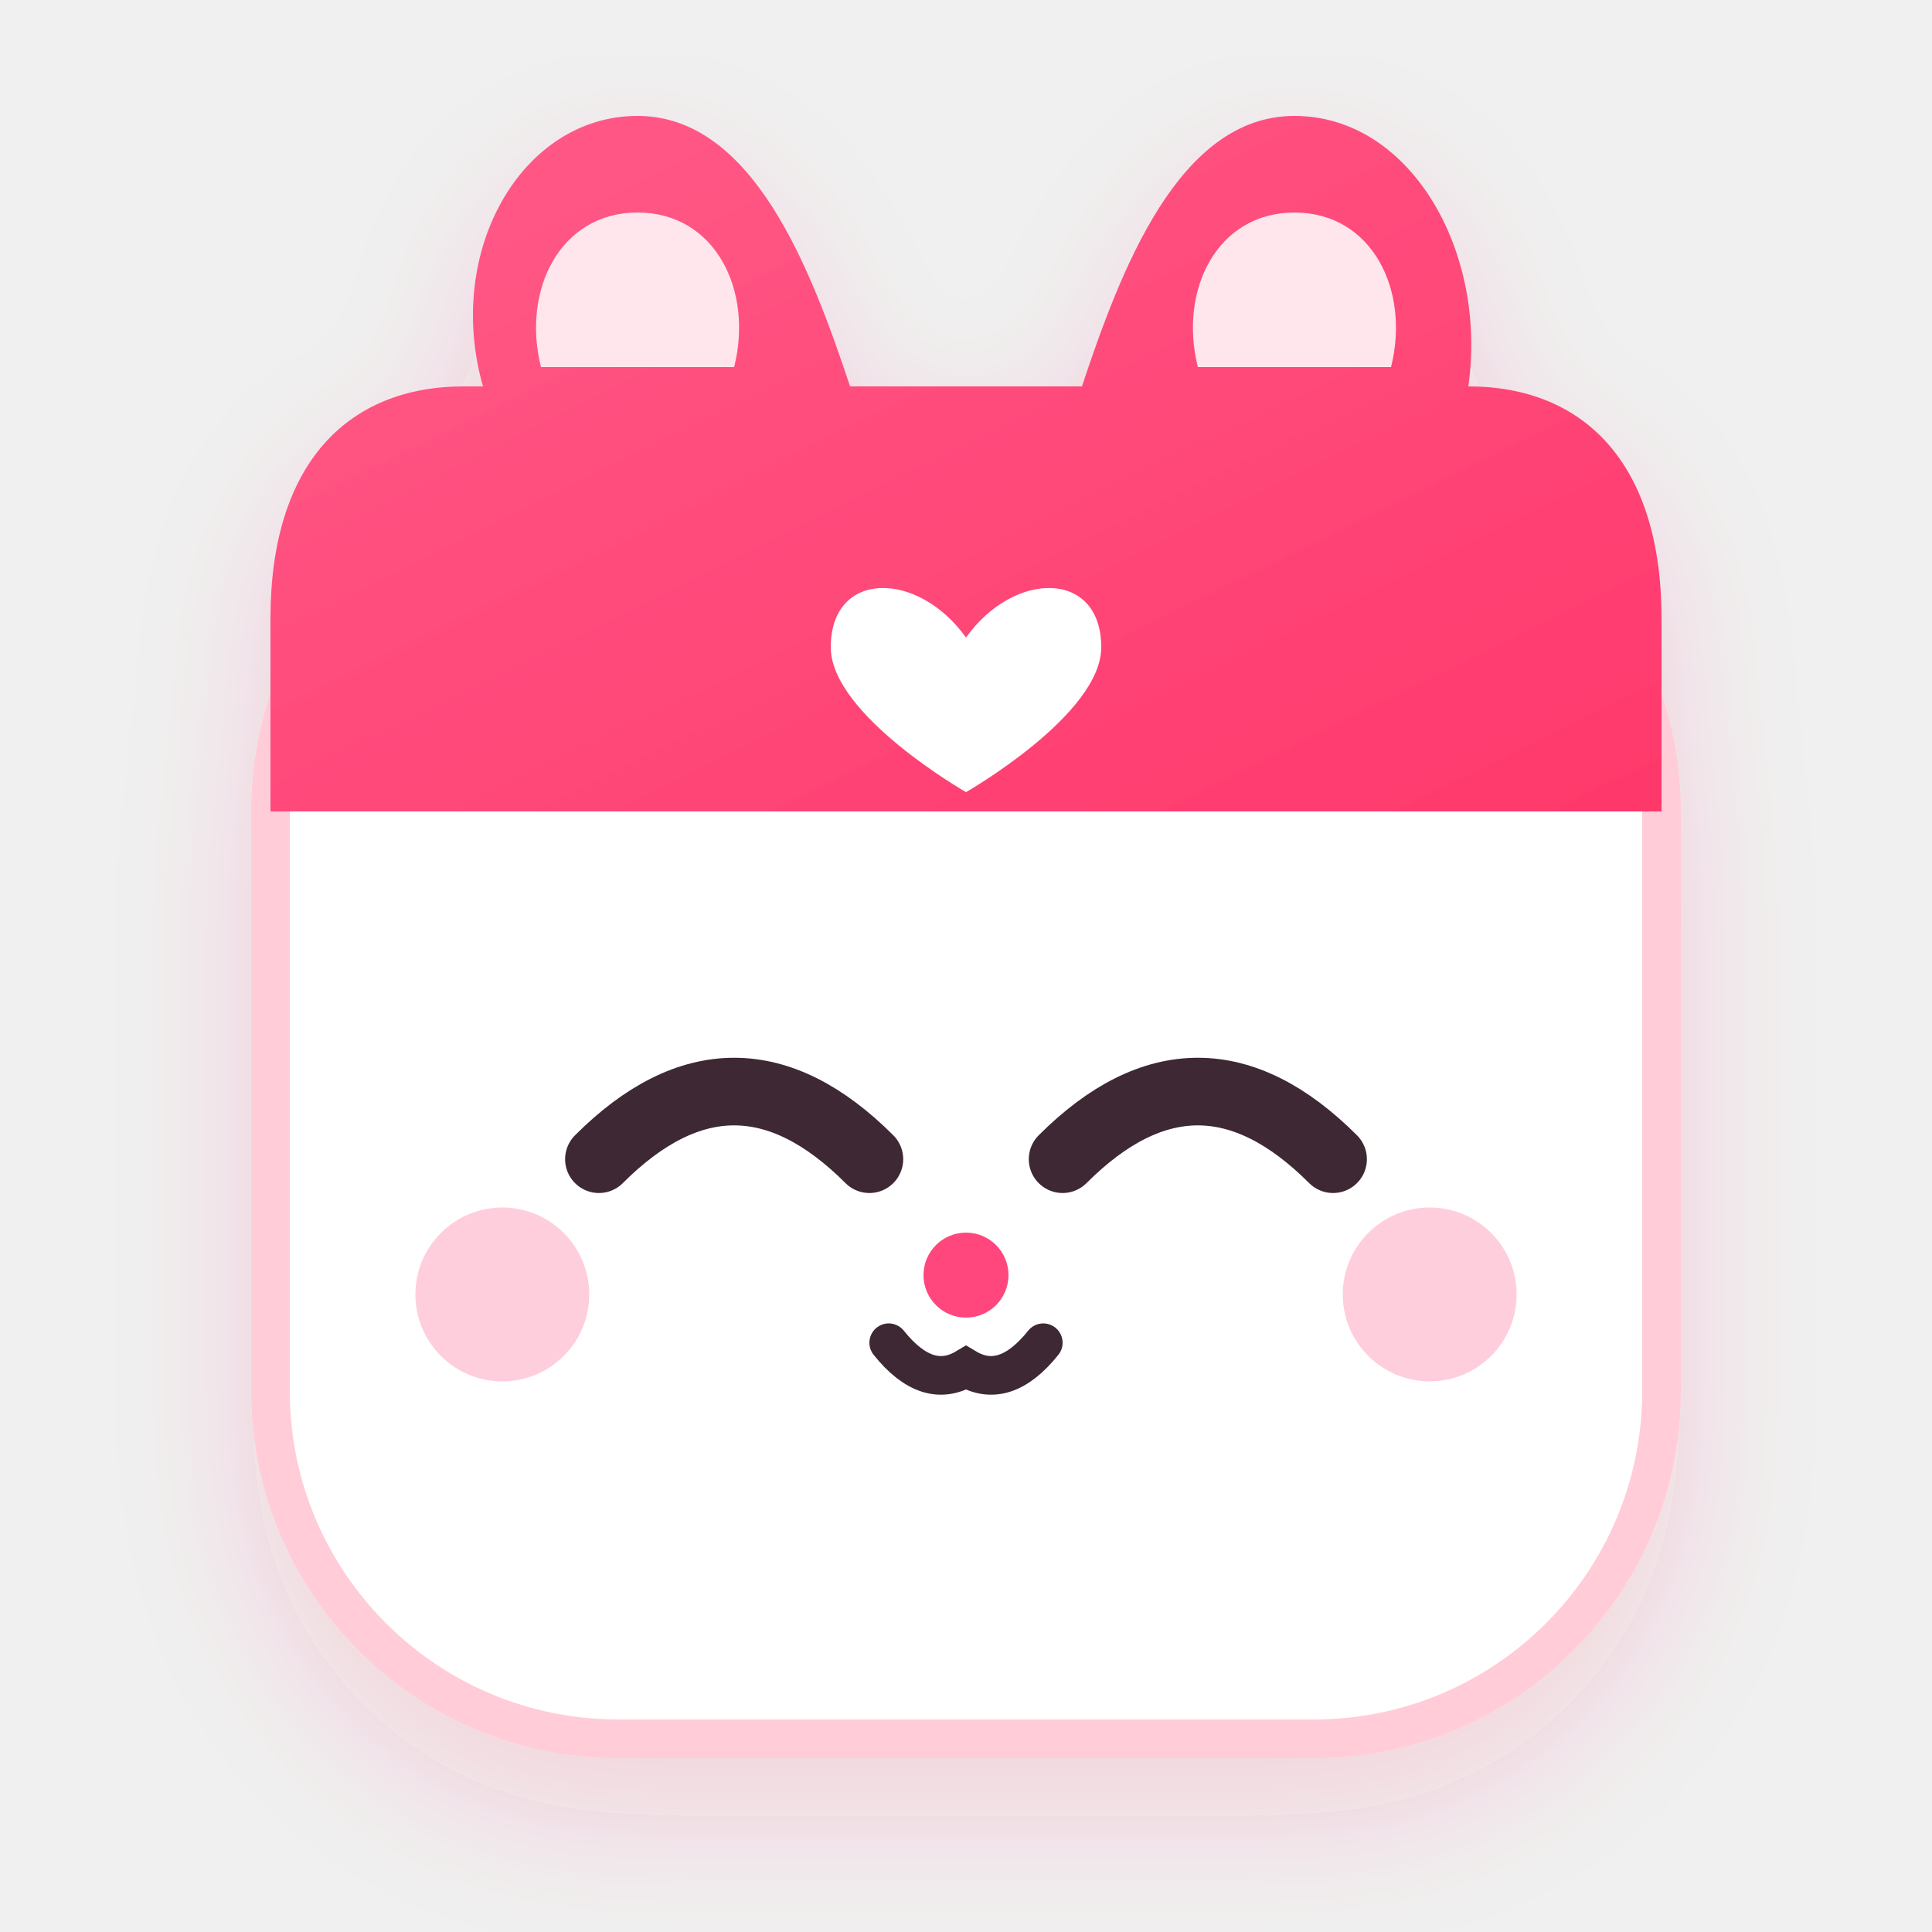
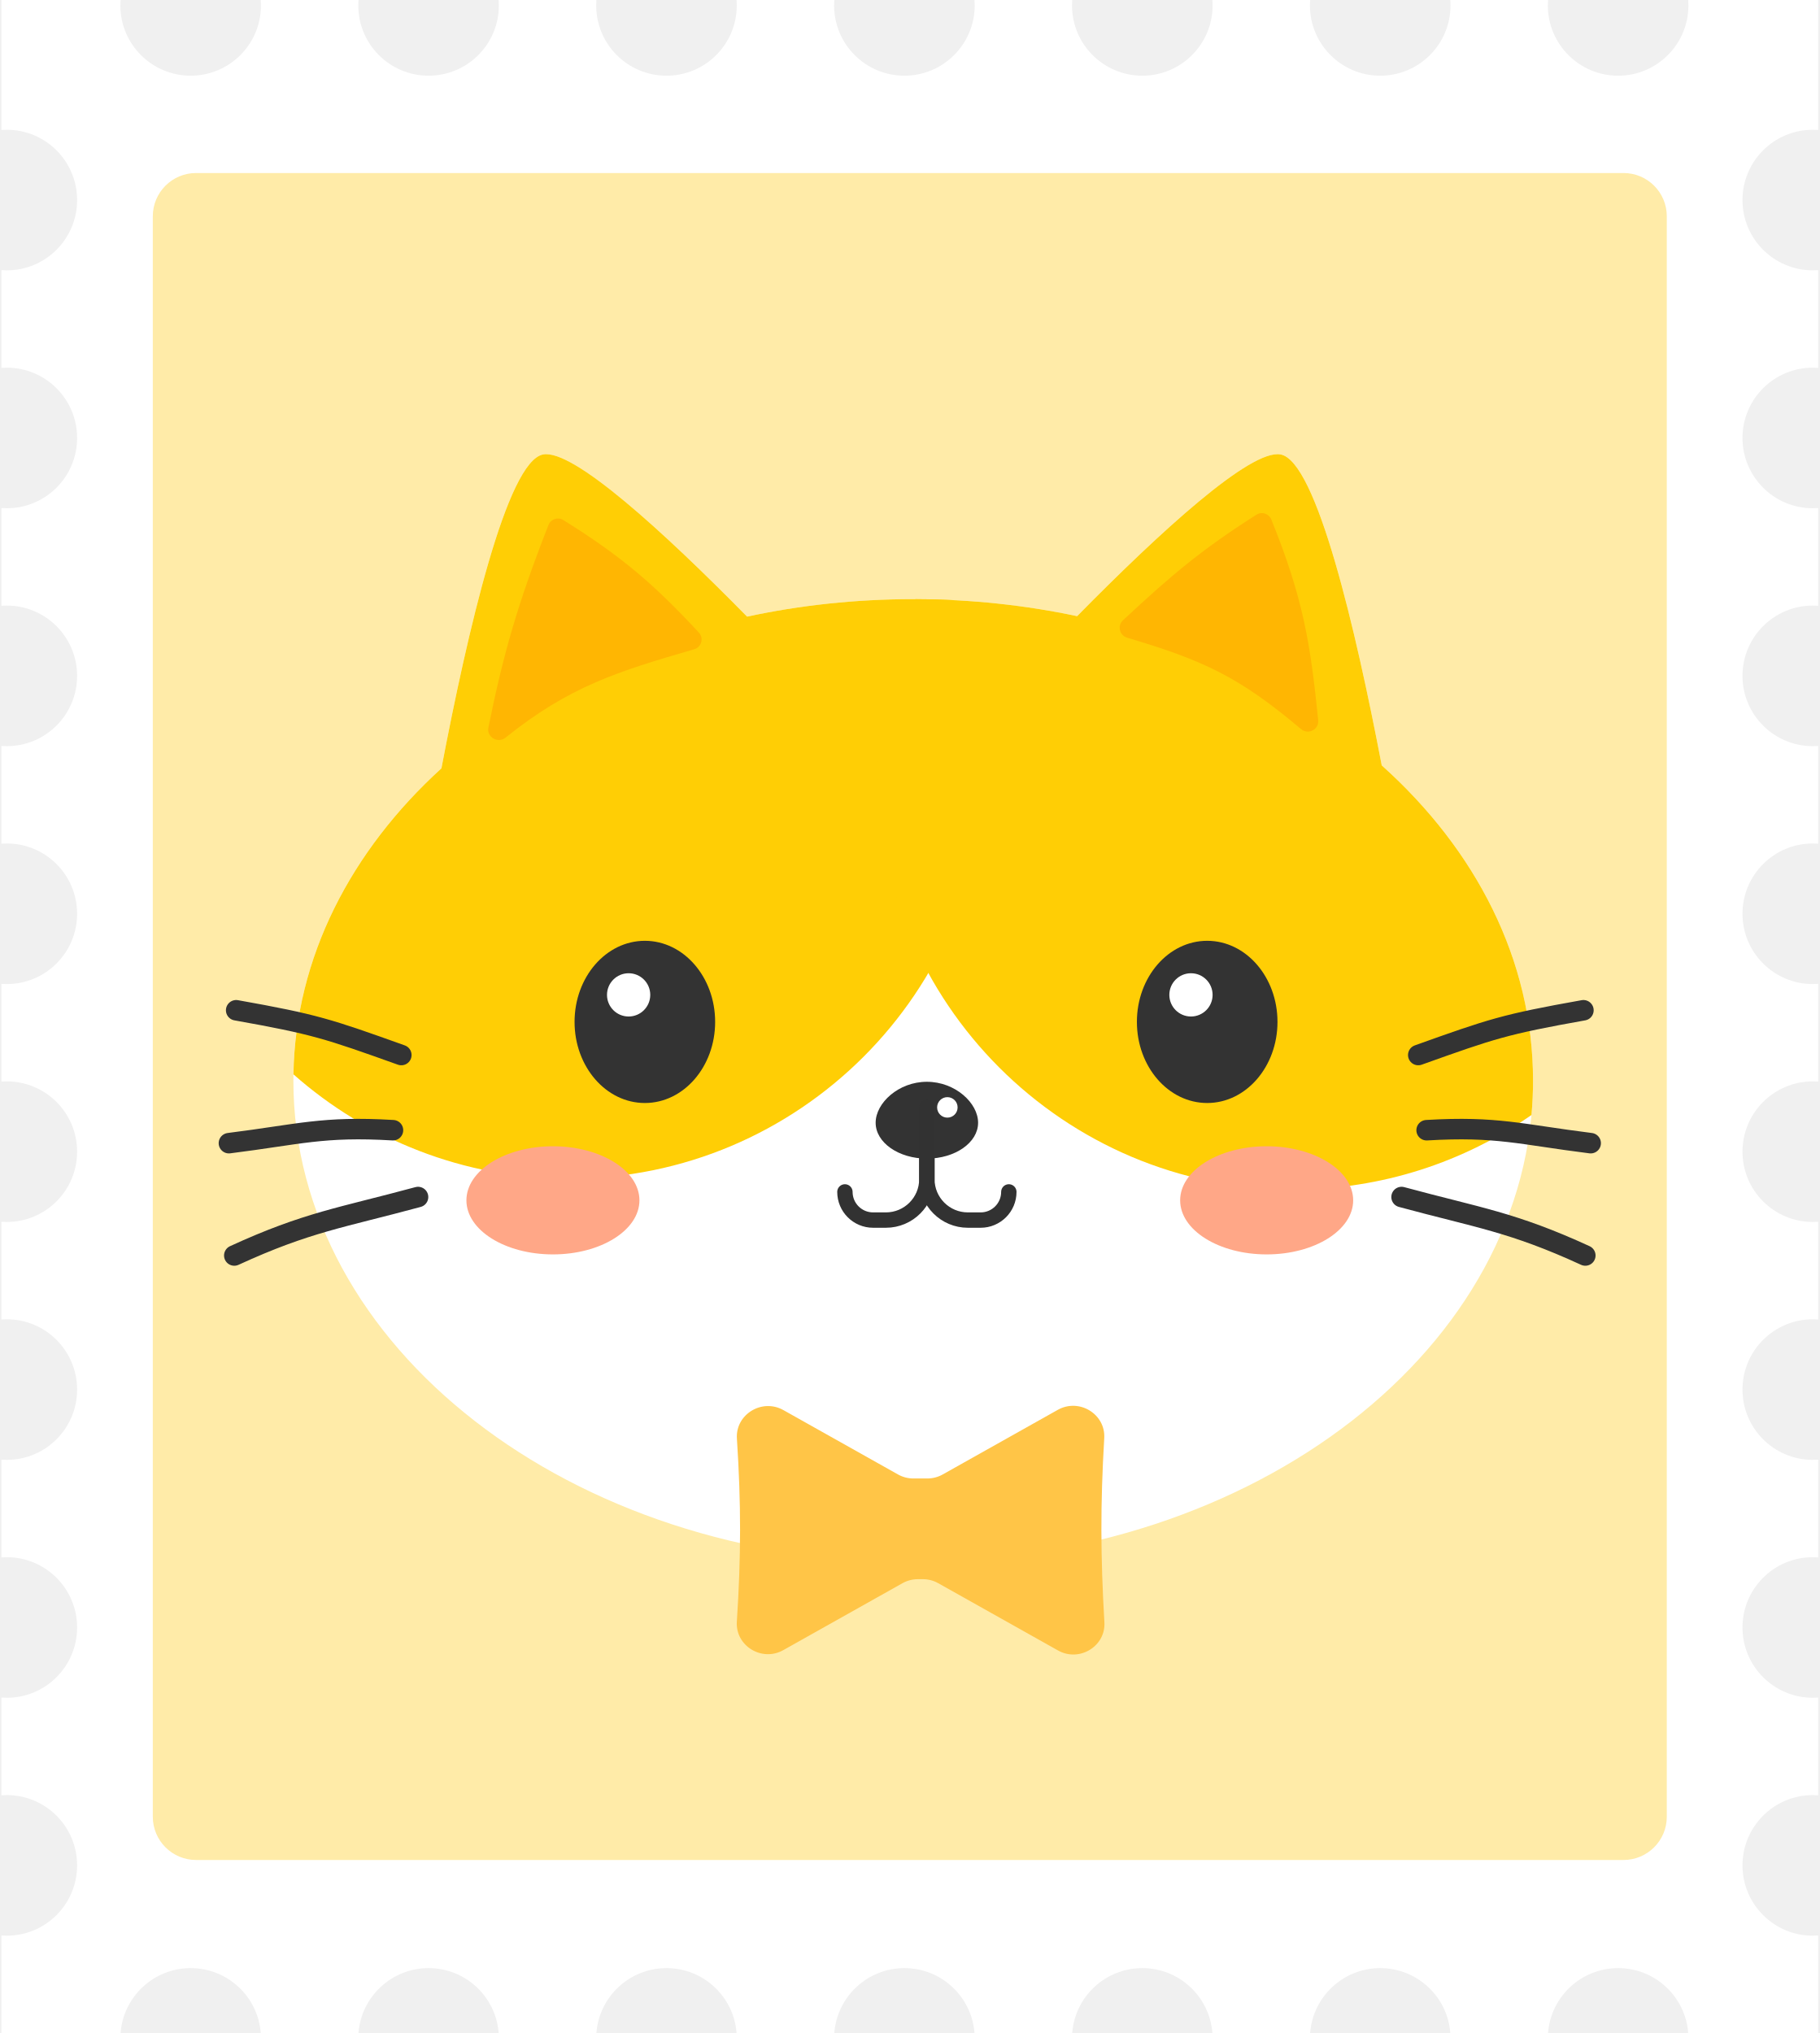
- <svg xmlns="http://www.w3.org/2000/svg" viewBox="0 0 100 100" fill="none">
+ <svg xmlns="http://www.w3.org/2000/svg" width="716" height="800" viewBox="0 0 716 800" fill="none">
+   <g clip-path="url(#clip0_646_5466)">
+     <path d="M75.023 29.787C90.299 29.787 102.682 17.404 102.682 2.128C102.682 1.412 102.655 0.702 102.602 0H141.061C141.007 0.702 140.98 1.412 140.98 2.128C140.98 17.404 153.364 29.787 168.64 29.787C183.916 29.787 196.299 17.404 196.299 2.128C196.299 1.412 196.272 0.702 196.219 0H234.678C234.624 0.702 234.597 1.412 234.597 2.128C234.597 17.404 246.981 29.787 262.257 29.787C277.533 29.787 289.916 17.404 289.916 2.128C289.916 1.412 289.889 0.702 289.836 0H328.295C328.241 0.702 328.214 1.412 328.214 2.128C328.214 17.404 340.598 29.787 355.874 29.787C371.15 29.787 383.533 17.404 383.533 2.128C383.533 1.412 383.506 0.702 383.453 0H421.912C421.859 0.702 421.831 1.412 421.831 2.128C421.831 17.404 434.214 29.787 449.491 29.787C464.767 29.787 477.15 17.404 477.15 2.128C477.15 1.412 477.125 0.702 477.07 0H515.529C515.474 0.702 515.448 1.412 515.448 2.128C515.448 17.404 527.831 29.787 543.108 29.787C558.384 29.787 570.767 17.404 570.767 2.128C570.767 1.412 570.742 0.702 570.687 0H609.146C609.091 0.702 609.065 1.412 609.065 2.128C609.065 17.404 621.448 29.787 636.725 29.787C652.001 29.787 664.384 17.404 664.384 2.128C664.384 1.412 664.359 0.702 664.304 0H715.448V51.144C714.746 51.091 714.036 51.064 713.321 51.064C698.044 51.064 685.661 63.447 685.661 78.723C685.661 94 698.044 106.383 713.321 106.383C714.036 106.383 714.746 106.356 715.448 106.303V144.761C714.746 144.708 714.036 144.681 713.321 144.681C698.044 144.681 685.661 157.064 685.661 172.34C685.661 187.617 698.044 200 713.321 200C714.036 200 714.746 199.973 715.448 199.92V238.378C714.746 238.325 714.036 238.298 713.321 238.298C698.044 238.298 685.661 250.681 685.661 265.957C685.661 281.234 698.044 293.617 713.321 293.617C714.036 293.617 714.746 293.59 715.448 293.537V331.995C714.746 331.942 714.036 331.915 713.321 331.915C698.044 331.915 685.661 344.298 685.661 359.574C685.661 374.851 698.044 387.234 713.321 387.234C714.036 387.234 714.746 387.207 715.448 387.154V425.613C714.746 425.557 714.036 425.532 713.321 425.532C698.044 425.532 685.661 437.915 685.661 453.191C685.661 468.468 698.044 480.851 713.321 480.851C714.036 480.851 714.746 480.826 715.448 480.77V519.23C714.746 519.174 714.036 519.149 713.321 519.149C698.044 519.149 685.661 531.532 685.661 546.809C685.661 562.085 698.044 574.468 713.321 574.468C714.036 574.468 714.746 574.443 715.448 574.387V612.847C714.746 612.791 714.036 612.766 713.321 612.766C698.044 612.766 685.661 625.149 685.661 640.426C685.661 655.702 698.044 668.085 713.321 668.085C714.036 668.085 714.746 668.06 715.448 668.004V706.464C714.746 706.409 714.036 706.383 713.321 706.383C698.044 706.383 685.661 718.766 685.661 734.043C685.661 749.319 698.044 761.702 713.321 761.702C714.036 761.702 714.746 761.677 715.448 761.621V800H664.304C663.219 785.719 651.287 774.468 636.725 774.468C622.163 774.468 610.231 785.719 609.146 800H570.687C569.602 785.719 557.67 774.468 543.108 774.468C528.546 774.468 516.614 785.719 515.529 800H477.07C475.984 785.719 464.053 774.468 449.491 774.468C434.929 774.468 422.999 785.719 421.912 800H383.453C382.366 785.719 370.434 774.468 355.874 774.468C341.314 774.468 329.382 785.719 328.295 800H289.836C288.749 785.719 276.817 774.468 262.257 774.468C247.697 774.468 235.764 785.719 234.678 800H196.219C195.132 785.719 183.2 774.468 168.64 774.468C154.08 774.468 142.147 785.719 141.061 800H102.602C101.515 785.719 89.583 774.468 75.023 774.468C60.463 774.468 48.53 785.719 47.444 800H0.555V761.621C1.257 761.677 1.966 761.702 2.682 761.702C17.958 761.702 30.342 749.319 30.342 734.043C30.342 718.766 17.958 706.383 2.682 706.383C1.966 706.383 1.257 706.409 0.555 706.464V668.004C1.257 668.06 1.966 668.085 2.682 668.085C17.958 668.085 30.342 655.702 30.342 640.426C30.342 625.149 17.958 612.766 2.682 612.766C1.966 612.766 1.257 612.791 0.555 612.847V574.387C1.257 574.443 1.966 574.468 2.682 574.468C17.958 574.468 30.342 562.085 30.342 546.809C30.342 531.532 17.958 519.149 2.682 519.149C1.966 519.149 1.257 519.174 0.555 519.23V480.77C1.257 480.826 1.966 480.851 2.682 480.851C17.958 480.851 30.342 468.468 30.342 453.191C30.342 437.915 17.958 425.532 2.682 425.532C1.966 425.532 1.257 425.557 0.555 425.613V387.154C1.257 387.207 1.966 387.234 2.682 387.234C17.958 387.234 30.342 374.851 30.342 359.574C30.342 344.298 17.958 331.915 2.682 331.915C1.966 331.915 1.257 331.942 0.555 331.995V293.537C1.257 293.59 1.966 293.617 2.682 293.617C17.958 293.617 30.342 281.234 30.342 265.957C30.342 250.681 17.958 238.298 2.682 238.298C1.966 238.298 1.257 238.325 0.555 238.378V199.92C1.257 199.973 1.966 200 2.682 200C17.958 200 30.342 187.617 30.342 172.34C30.342 157.064 17.958 144.681 2.682 144.681C1.966 144.681 1.257 144.708 0.555 144.761V106.303C1.257 106.356 1.966 106.383 2.682 106.383C17.958 106.383 30.342 94 30.342 78.723C30.342 63.447 17.958 51.064 2.682 51.064C1.966 51.064 1.257 51.091 0.555 51.144V0H47.444C47.39 0.702 47.363 1.412 47.363 2.128C47.363 17.404 59.747 29.787 75.023 29.787Z" fill="white" />
+     <path d="M638.852 68.086H77.15C67.75 68.086 60.129 75.707 60.129 85.107V714.894C60.129 724.295 67.75 731.916 77.15 731.916H638.852C648.253 731.916 655.874 724.295 655.874 714.894V85.107C655.874 75.707 648.253 68.086 638.852 68.086Z" fill="#FFEBA8" />
+     <path d="M293.969 242.649C261.037 209.173 225.528 176.662 213.729 178.825C199.482 181.436 183.933 248.553 173.695 302.351C137.372 335.435 115.445 378.348 115.445 425.24C115.445 529.884 224.642 614.714 359.342 614.714C494.041 614.714 603.241 529.884 603.241 425.24C603.241 377.798 580.794 334.43 543.705 301.191C533.467 247.594 518.037 181.417 503.892 178.825C492.118 176.667 456.718 209.052 423.838 242.461C403.294 238.096 381.669 235.766 359.342 235.766C336.698 235.766 314.774 238.164 293.969 242.649Z" fill-rule="evenodd" clip-rule="evenodd" fill="white" />
+     <path d="M223.959 463.829C314.439 463.829 387.788 390.48 387.788 299.999C387.788 277.346 383.191 255.767 374.878 236.144C369.742 235.893 364.563 235.766 359.345 235.766C336.701 235.766 314.777 238.164 293.972 242.649C261.039 209.173 225.531 176.662 213.732 178.825C199.485 181.436 183.936 248.553 173.698 302.351C138.016 334.852 116.226 376.838 115.469 422.762C144.364 448.318 182.35 463.829 223.959 463.829Z" fill-rule="evenodd" clip-rule="evenodd" fill="#FFCE05" />
+     <path d="M602.63 438.757C576.102 457.242 543.851 468.084 509.064 468.084C418.583 468.084 345.234 394.735 345.234 304.255C345.234 279.805 350.59 256.606 360.193 235.767C382.219 235.825 403.556 238.152 423.84 242.461C456.719 209.052 492.119 176.667 503.894 178.825C518.039 181.417 533.468 247.594 543.707 301.191C580.796 334.43 603.243 377.798 603.243 425.24C603.243 429.782 603.034 434.289 602.63 438.757Z" fill-rule="evenodd" clip-rule="evenodd" fill="#FFCE05" />
+     <path d="M558.078 415.165C587.04 404.807 592.061 403.075 623.07 397.547" stroke-width="8.063" stroke-linecap="round" stroke-linejoin="round" stroke="#333333" />
+     <path d="M551.508 471.039C581.589 479.192 595.121 480.856 623.814 494.048" stroke-width="8.063" stroke-linecap="round" stroke-linejoin="round" stroke="#333333" />
+     <path d="M561.367 444.744C589.065 443.114 598.265 446.382 625.925 449.846" stroke-width="8.063" stroke-linecap="round" stroke-linejoin="round" stroke="#333333" />
+     <path d="M157.92 415.165C128.96 404.807 123.941 403.075 92.93 397.547" stroke-width="8.063" stroke-linecap="round" stroke-linejoin="round" stroke="#333333" />
+     <path d="M164.497 471.039C134.415 479.192 120.882 480.856 92.191 494.048" stroke-width="8.063" stroke-linecap="round" stroke-linejoin="round" stroke="#333333" />
+     <path d="M154.636 444.744C126.937 443.114 117.738 446.382 90.078 449.846" stroke-width="8.063" stroke-linecap="round" stroke-linejoin="round" stroke="#333333" />
+     <path d="M384.876 441.811C384.876 449.607 375.851 455.922 364.719 455.922C353.587 455.922 344.562 449.607 344.562 441.811C344.562 434.019 353.587 425.688 364.719 425.688C375.851 425.688 384.876 434.019 384.876 441.811Z" fill="#333333" />
+     <path d="M364.72 435.766V463.987C364.72 472.893 357.5 480.11 348.594 480.11H343.555C337.432 480.11 332.469 475.149 332.469 469.025" stroke-width="6.047" stroke-linecap="round" stroke-linejoin="round" stroke="#323232" />
+     <path d="M364.719 435.766V463.987C364.719 472.893 371.938 480.11 380.844 480.11H385.883C392.006 480.11 396.97 475.149 396.97 469.025" stroke-width="6.047" stroke-linecap="round" stroke-linejoin="round" stroke="#323232" />
+     <path d="M372.781 439.797C375.008 439.797 376.813 437.992 376.813 435.766C376.813 433.539 375.008 431.734 372.781 431.734C370.555 431.734 368.75 433.539 368.75 435.766C368.75 437.992 370.555 439.797 372.781 439.797Z" fill="white" />
+     <g style="mix-blend-mode:multiply">
+       <path d="M192.175 286.304C198.127 256.851 203.889 237.041 215.82 206.577C216.73 204.253 219.53 203.314 221.649 204.633C244.763 219.021 257.478 230.044 275.008 248.917C277.039 251.103 276.035 254.656 273.17 255.488C242.843 264.292 223.998 270.149 198.919 290.271C195.923 292.675 191.414 290.069 192.175 286.304Z" fill="#FFCE05" fill-opacity="0.6" />
+       <path d="M518.708 283.438C515.67 253.244 512.78 235.292 500.24 204.393C499.304 202.09 496.508 201.195 494.41 202.529C473.453 215.858 461.491 225.753 441.865 244.103C439.589 246.232 440.499 250.032 443.487 250.924C473.261 259.808 487.351 266.13 511.959 286.915C514.755 289.276 519.074 287.078 518.708 283.438Z" fill="#FFCE05" fill-opacity="0.6" />
+     </g>
+     <path d="M253.746 434.041C269.021 434.041 281.405 419.752 281.405 402.126C281.405 384.5 269.021 370.211 253.746 370.211C238.47 370.211 226.086 384.5 226.086 402.126C226.086 419.752 238.47 434.041 253.746 434.041Z" fill="#333333" />
+     <path d="M247.362 400.002C252.062 400.002 255.873 396.191 255.873 391.491C255.873 386.791 252.062 382.98 247.362 382.98C242.662 382.98 238.852 386.791 238.852 391.491C238.852 396.191 242.662 400.002 247.362 400.002Z" fill="white" />
+     <path d="M475.023 434.041C490.299 434.041 502.682 419.752 502.682 402.126C502.682 384.5 490.299 370.211 475.023 370.211C459.747 370.211 447.363 384.5 447.363 402.126C447.363 419.752 459.747 434.041 475.023 434.041Z" fill="#333333" />
+     <path d="M468.64 400.002C473.34 400.002 477.15 396.191 477.15 391.491C477.15 386.791 473.34 382.98 468.64 382.98C463.939 382.98 460.129 386.791 460.129 391.491C460.129 396.191 463.939 400.002 468.64 400.002Z" fill="white" />
+     <path d="M370.943 580.216C369.108 581.246 367.026 581.79 364.907 581.79H359.405C357.286 581.79 355.204 581.246 353.369 580.216L308.265 554.884C299.814 550.139 289.351 556.616 289.968 566.088C291.651 591.931 291.618 612.314 289.94 638.161C289.325 647.624 299.777 654.084 308.22 649.339L355.132 622.995C356.967 621.965 359.048 621.42 361.168 621.42H363.145C365.264 621.42 367.345 621.965 369.18 622.995L416.322 649.467C424.72 654.186 435.127 647.82 434.574 638.403C433.05 612.373 432.978 591.914 434.514 565.897C435.071 556.458 424.644 550.058 416.227 554.786L370.943 580.216Z" fill="#FFC547" />
+     <path d="M217.574 493.616C236.375 493.616 251.616 484.09 251.616 472.339C251.616 460.588 236.375 451.062 217.574 451.062C198.773 451.062 183.531 460.588 183.531 472.339C183.531 484.09 198.773 493.616 217.574 493.616Z" fill="#FFA787" />
+     <path d="M498.425 493.616C517.227 493.616 532.468 484.09 532.468 472.339C532.468 460.588 517.227 451.062 498.425 451.062C479.624 451.062 464.383 460.588 464.383 472.339C464.383 484.09 479.624 493.616 498.425 493.616Z" fill="#FFA787" />
+   </g>
  <defs>
-     <linearGradient id="catHeaderGrad" x1="0%" y1="0%" x2="100%" y2="100%">
-       <stop offset="0%" stop-color="#FF5C8A" />
-       <stop offset="100%" stop-color="#FF386B" />
-     </linearGradient>
-     <filter id="softShadow" x="-15%" y="-10%" width="130%" height="130%" filterUnits="userSpaceOnUse">
-       <feDropShadow dx="0" dy="3" stdDeviation="3.5" flood-color="#FF3366" flood-opacity="0.15" />
-     </filter>
+     <clipPath id="clip0_646_5466">
+       <rect width="716" height="800" fill="white" />
+     </clipPath>
  </defs>
-   <g filter="url(#softShadow)">
-     <rect x="14" y="24" width="72" height="66" rx="18" fill="#FFFFFF" stroke="#FFCCD8" stroke-width="2" />
-     <path d="         M 14 42         L 14 32         C 14 24, 18 20, 24 20         L 25 20         C 23 13, 27 6, 33 6         C 39 6, 42 14, 44 20         L 56 20         C 58 14, 61 6, 67 6         C 73 6, 77 13, 76 20         L 76 20         C 82 20, 86 24, 86 32         L 86 42         Z       " fill="url(#catHeaderGrad)" />
-   </g>
-   <path d="M 28 19 C 27 15, 29 11, 33 11 C 37 11, 39 15, 38 19 Z" fill="#FFE6EC" />
-   <path d="M 72 19 C 73 15, 71 11, 67 11 C 63 11, 61 15, 62 19 Z" fill="#FFE6EC" />
-   <path d="       M 50 33       C 47.5 29.5, 43 29.5, 43 33.5       C 43 37, 50 41, 50 41       C 50 41, 57 37, 57 33.5       C 57 29.5, 52.5 29.5, 50 33       Z     " fill="#FFFFFF" />
-   <path d="M 31 60 Q 38 53 45 60" stroke="#3D2833" stroke-width="3.5" stroke-linecap="round" fill="none" />
-   <path d="M 55 60 Q 62 53 69 60" stroke="#3D2833" stroke-width="3.5" stroke-linecap="round" fill="none" />
-   <circle cx="26" cy="67" r="4.5" fill="#FFAEC5" opacity="0.6" />
-   <circle cx="74" cy="67" r="4.5" fill="#FFAEC5" opacity="0.6" />
-   <circle cx="50" cy="66" r="2.2" fill="#FF477E" />
-   <path d="M 46 69.5 Q 48 72 50 70.8 Q 52 72 54 69.5" stroke="#3D2833" stroke-width="2" stroke-linecap="round" fill="none" />
</svg>
